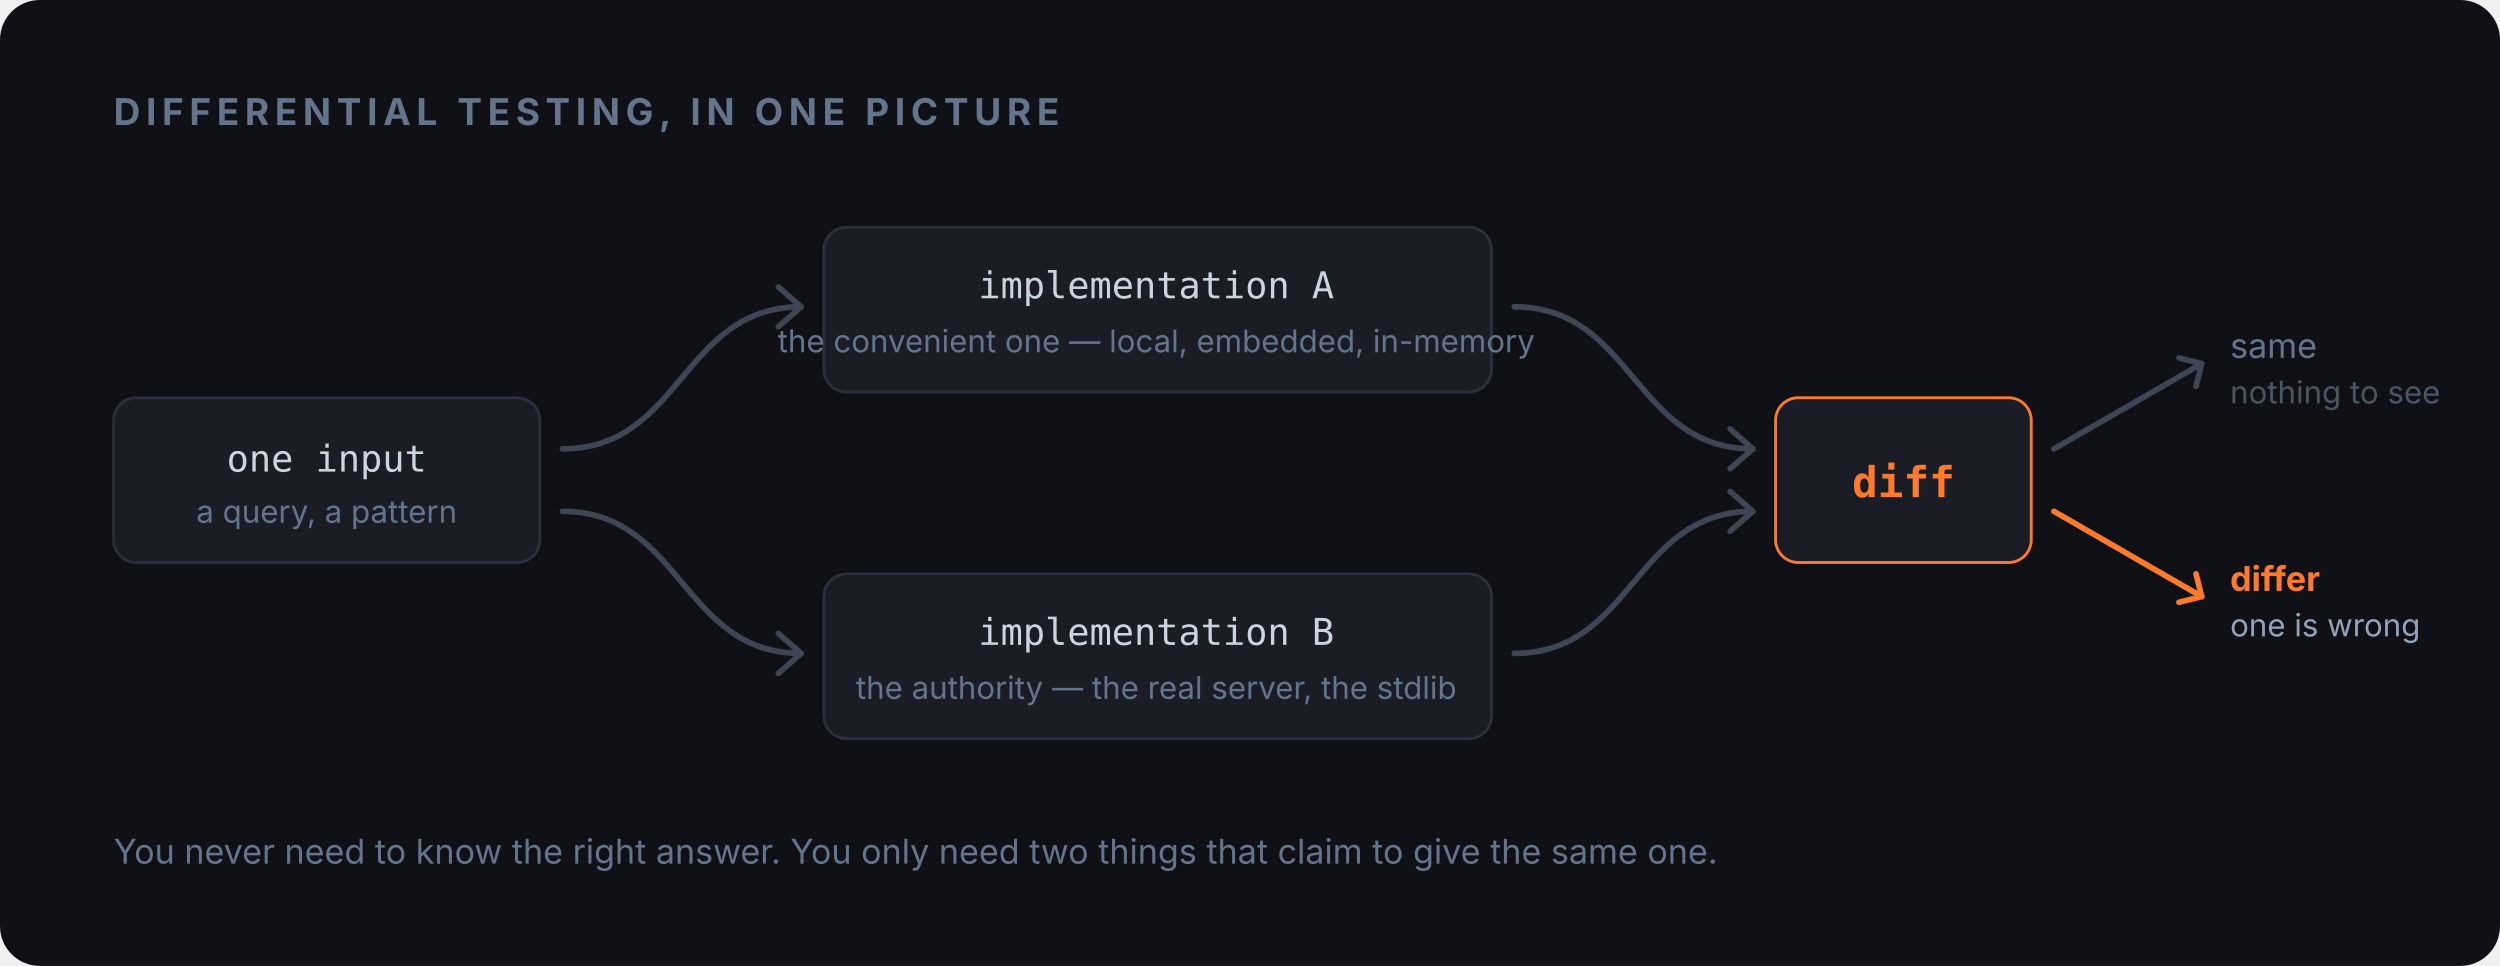
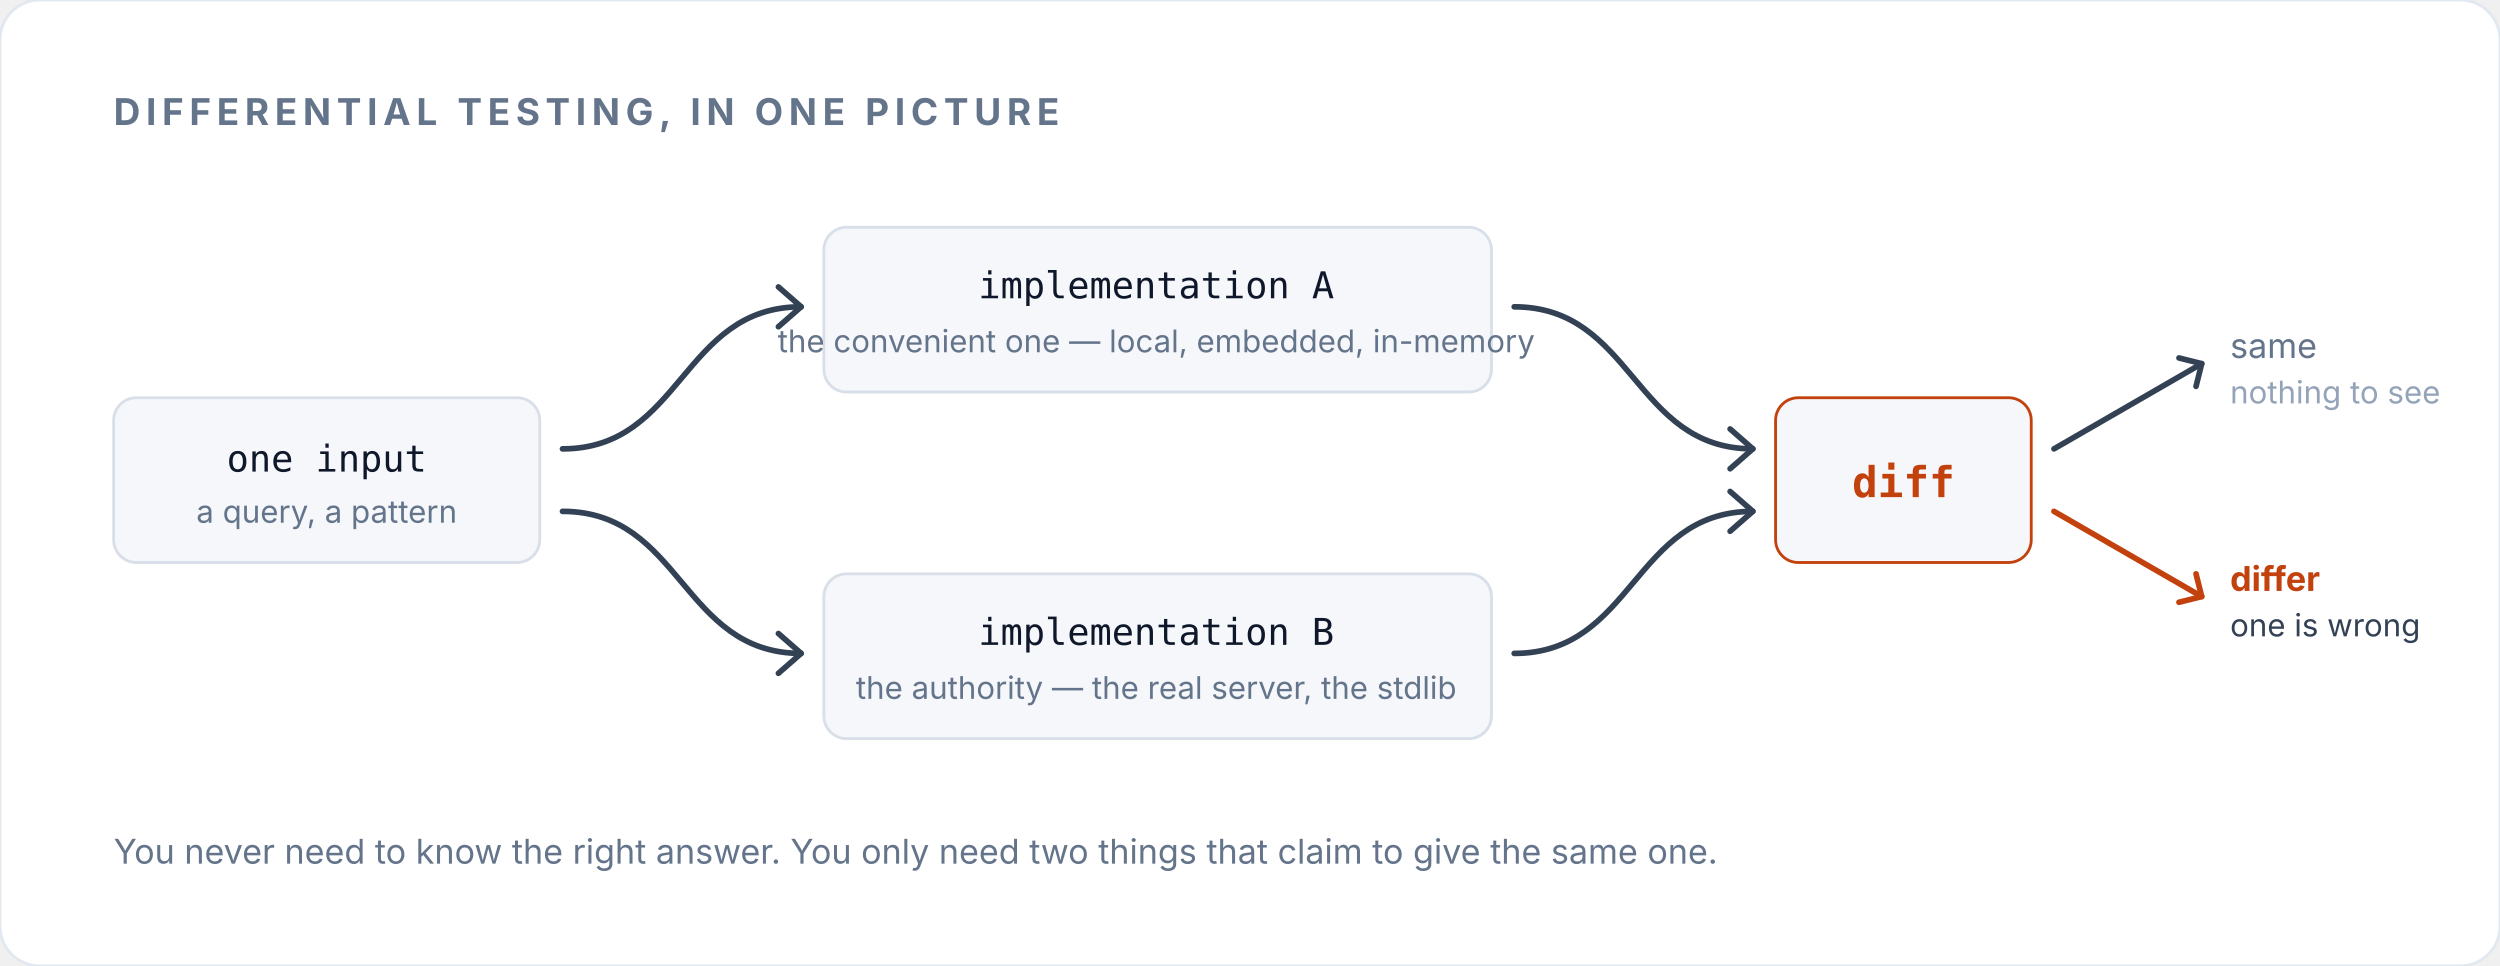
<svg xmlns="http://www.w3.org/2000/svg" viewBox="0 0 880 340" width="880" height="340" role="img" aria-label="One input is sent to both implementations of the same contract. Identical answers mean nothing to see. Different answers mean one of them is wrong.">
-   <rect width="880" height="340" rx="14" fill="#0f1116" />
-   <text x="40" y="44" font-family="system-ui,-apple-system,Segoe UI,sans-serif" font-size="13" font-weight="700" letter-spacing="2" fill="#64748b">DIFFERENTIAL TESTING, IN ONE PICTURE</text>
-   <rect x="40" y="140" width="150" height="58" rx="8" fill="#1a1d25" stroke="#2b303c" />
-   <text x="115" y="166" font-family="ui-monospace,Consolas,monospace" font-size="13" fill="#cbd5e1" text-anchor="middle">one input</text>
-   <text x="115" y="184" font-family="system-ui,-apple-system,Segoe UI,sans-serif" font-size="11" fill="#64748b" text-anchor="middle">a query, a pattern</text>
-   <path d="M198 158 C 240 158, 240 108, 282 108" stroke="#3f4653" stroke-width="2" fill="none" stroke-linecap="round" />
-   <path d="M274 101 L282 108 L274 115" stroke="#3f4653" stroke-width="2" fill="none" stroke-linecap="round" stroke-linejoin="round" />
-   <path d="M198 180 C 240 180, 240 230, 282 230" stroke="#3f4653" stroke-width="2" fill="none" stroke-linecap="round" />
-   <path d="M274 223 L282 230 L274 237" stroke="#3f4653" stroke-width="2" fill="none" stroke-linecap="round" stroke-linejoin="round" />
-   <rect x="290" y="80" width="235" height="58" rx="8" fill="#1a1d25" stroke="#2b303c" />
-   <text x="407" y="105" font-family="ui-monospace,Consolas,monospace" font-size="13" fill="#cbd5e1" text-anchor="middle">implementation A</text>
-   <text x="407" y="124" font-family="system-ui,-apple-system,Segoe UI,sans-serif" font-size="11" fill="#64748b" text-anchor="middle">the convenient one — local, embedded, in-memory</text>
-   <rect x="290" y="202" width="235" height="58" rx="8" fill="#1a1d25" stroke="#2b303c" />
-   <text x="407" y="227" font-family="ui-monospace,Consolas,monospace" font-size="13" fill="#cbd5e1" text-anchor="middle">implementation B</text>
-   <text x="407" y="246" font-family="system-ui,-apple-system,Segoe UI,sans-serif" font-size="11" fill="#64748b" text-anchor="middle">the authority — the real server, the stdlib</text>
-   <path d="M533 108 C 575 108, 575 158, 617 158" stroke="#3f4653" stroke-width="2" fill="none" stroke-linecap="round" />
-   <path d="M609 151 L617 158 L609 165" stroke="#3f4653" stroke-width="2" fill="none" stroke-linecap="round" stroke-linejoin="round" />
-   <path d="M533 230 C 575 230, 575 180, 617 180" stroke="#3f4653" stroke-width="2" fill="none" stroke-linecap="round" />
-   <path d="M609 173 L617 180 L609 187" stroke="#3f4653" stroke-width="2" fill="none" stroke-linecap="round" stroke-linejoin="round" />
-   <rect x="625" y="140" width="90" height="58" rx="8" fill="#1a1d25" stroke="#FF7A2A" />
-   <text x="670" y="175" font-family="ui-monospace,Consolas,monospace" font-size="15" font-weight="700" fill="#FF7A2A" text-anchor="middle">diff</text>
-   <path d="M723 158 L775 128" stroke="#3f4653" stroke-width="2" fill="none" stroke-linecap="round" />
-   <path d="M767 126 L775 128 L773 136" stroke="#3f4653" stroke-width="2" fill="none" stroke-linecap="round" stroke-linejoin="round" />
-   <text x="785" y="126" font-family="system-ui,-apple-system,Segoe UI,sans-serif" font-size="12" fill="#64748b">same</text>
-   <text x="785" y="142" font-family="system-ui,-apple-system,Segoe UI,sans-serif" font-size="11" fill="#4b5563">nothing to see</text>
-   <path d="M723 180 L775 210" stroke="#FF7A2A" stroke-width="2" fill="none" stroke-linecap="round" />
-   <path d="M767 212 L775 210 L773 202" stroke="#FF7A2A" stroke-width="2" fill="none" stroke-linecap="round" stroke-linejoin="round" />
-   <text x="785" y="208" font-family="system-ui,-apple-system,Segoe UI,sans-serif" font-size="12" font-weight="700" fill="#FF7A2A">differ</text>
-   <text x="785" y="224" font-family="system-ui,-apple-system,Segoe UI,sans-serif" font-size="11" fill="#94a3b8">one is wrong</text>
-   <text x="40" y="304" font-family="system-ui,-apple-system,Segoe UI,sans-serif" font-size="12" fill="#64748b">You never need to know the right answer. You only need two things that claim to give the same one.</text>
+   <rect width="880" height="340" rx="14" fill="#FFFFFF" stroke="#E2E8F0" />
+   <text x="40" y="44" font-family="system-ui,-apple-system,Segoe UI,sans-serif" font-size="13" font-weight="700" letter-spacing="2" fill="#64748B">DIFFERENTIAL TESTING, IN ONE PICTURE</text>
+   <rect x="40" y="140" width="150" height="58" rx="8" fill="#F5F7FA" stroke="#D8DFE8" />
+   <text x="115" y="166" font-family="ui-monospace,Consolas,monospace" font-size="13" fill="#0F172A" text-anchor="middle">one input</text>
+   <text x="115" y="184" font-family="system-ui,-apple-system,Segoe UI,sans-serif" font-size="11" fill="#64748B" text-anchor="middle">a query, a pattern</text>
+   <path d="M198 158 C 240 158, 240 108, 282 108" stroke="#334155" stroke-width="2" fill="none" stroke-linecap="round" />
+   <path d="M274 101 L282 108 L274 115" stroke="#334155" stroke-width="2" fill="none" stroke-linecap="round" stroke-linejoin="round" />
+   <path d="M198 180 C 240 180, 240 230, 282 230" stroke="#334155" stroke-width="2" fill="none" stroke-linecap="round" />
+   <path d="M274 223 L282 230 L274 237" stroke="#334155" stroke-width="2" fill="none" stroke-linecap="round" stroke-linejoin="round" />
+   <rect x="290" y="80" width="235" height="58" rx="8" fill="#F5F7FA" stroke="#D8DFE8" />
+   <text x="407" y="105" font-family="ui-monospace,Consolas,monospace" font-size="13" fill="#0F172A" text-anchor="middle">implementation A</text>
+   <text x="407" y="124" font-family="system-ui,-apple-system,Segoe UI,sans-serif" font-size="11" fill="#64748B" text-anchor="middle">the convenient one — local, embedded, in-memory</text>
+   <rect x="290" y="202" width="235" height="58" rx="8" fill="#F5F7FA" stroke="#D8DFE8" />
+   <text x="407" y="227" font-family="ui-monospace,Consolas,monospace" font-size="13" fill="#0F172A" text-anchor="middle">implementation B</text>
+   <text x="407" y="246" font-family="system-ui,-apple-system,Segoe UI,sans-serif" font-size="11" fill="#64748B" text-anchor="middle">the authority — the real server, the stdlib</text>
+   <path d="M533 108 C 575 108, 575 158, 617 158" stroke="#334155" stroke-width="2" fill="none" stroke-linecap="round" />
+   <path d="M609 151 L617 158 L609 165" stroke="#334155" stroke-width="2" fill="none" stroke-linecap="round" stroke-linejoin="round" />
+   <path d="M533 230 C 575 230, 575 180, 617 180" stroke="#334155" stroke-width="2" fill="none" stroke-linecap="round" />
+   <path d="M609 173 L617 180 L609 187" stroke="#334155" stroke-width="2" fill="none" stroke-linecap="round" stroke-linejoin="round" />
+   <rect x="625" y="140" width="90" height="58" rx="8" fill="#F5F7FA" stroke="#C2410C" />
+   <text x="670" y="175" font-family="ui-monospace,Consolas,monospace" font-size="15" font-weight="700" fill="#C2410C" text-anchor="middle">diff</text>
+   <path d="M723 158 L775 128" stroke="#334155" stroke-width="2" fill="none" stroke-linecap="round" />
+   <path d="M767 126 L775 128 L773 136" stroke="#334155" stroke-width="2" fill="none" stroke-linecap="round" stroke-linejoin="round" />
+   <text x="785" y="126" font-family="system-ui,-apple-system,Segoe UI,sans-serif" font-size="12" fill="#64748B">same</text>
+   <text x="785" y="142" font-family="system-ui,-apple-system,Segoe UI,sans-serif" font-size="11" fill="#94A3B8">nothing to see</text>
+   <path d="M723 180 L775 210" stroke="#C2410C" stroke-width="2" fill="none" stroke-linecap="round" />
+   <path d="M767 212 L775 210 L773 202" stroke="#C2410C" stroke-width="2" fill="none" stroke-linecap="round" stroke-linejoin="round" />
+   <text x="785" y="208" font-family="system-ui,-apple-system,Segoe UI,sans-serif" font-size="12" font-weight="700" fill="#C2410C">differ</text>
+   <text x="785" y="224" font-family="system-ui,-apple-system,Segoe UI,sans-serif" font-size="11" fill="#334155">one is wrong</text>
+   <text x="40" y="304" font-family="system-ui,-apple-system,Segoe UI,sans-serif" font-size="12" fill="#64748B">You never need to know the right answer. You only need two things that claim to give the same one.</text>
</svg>
